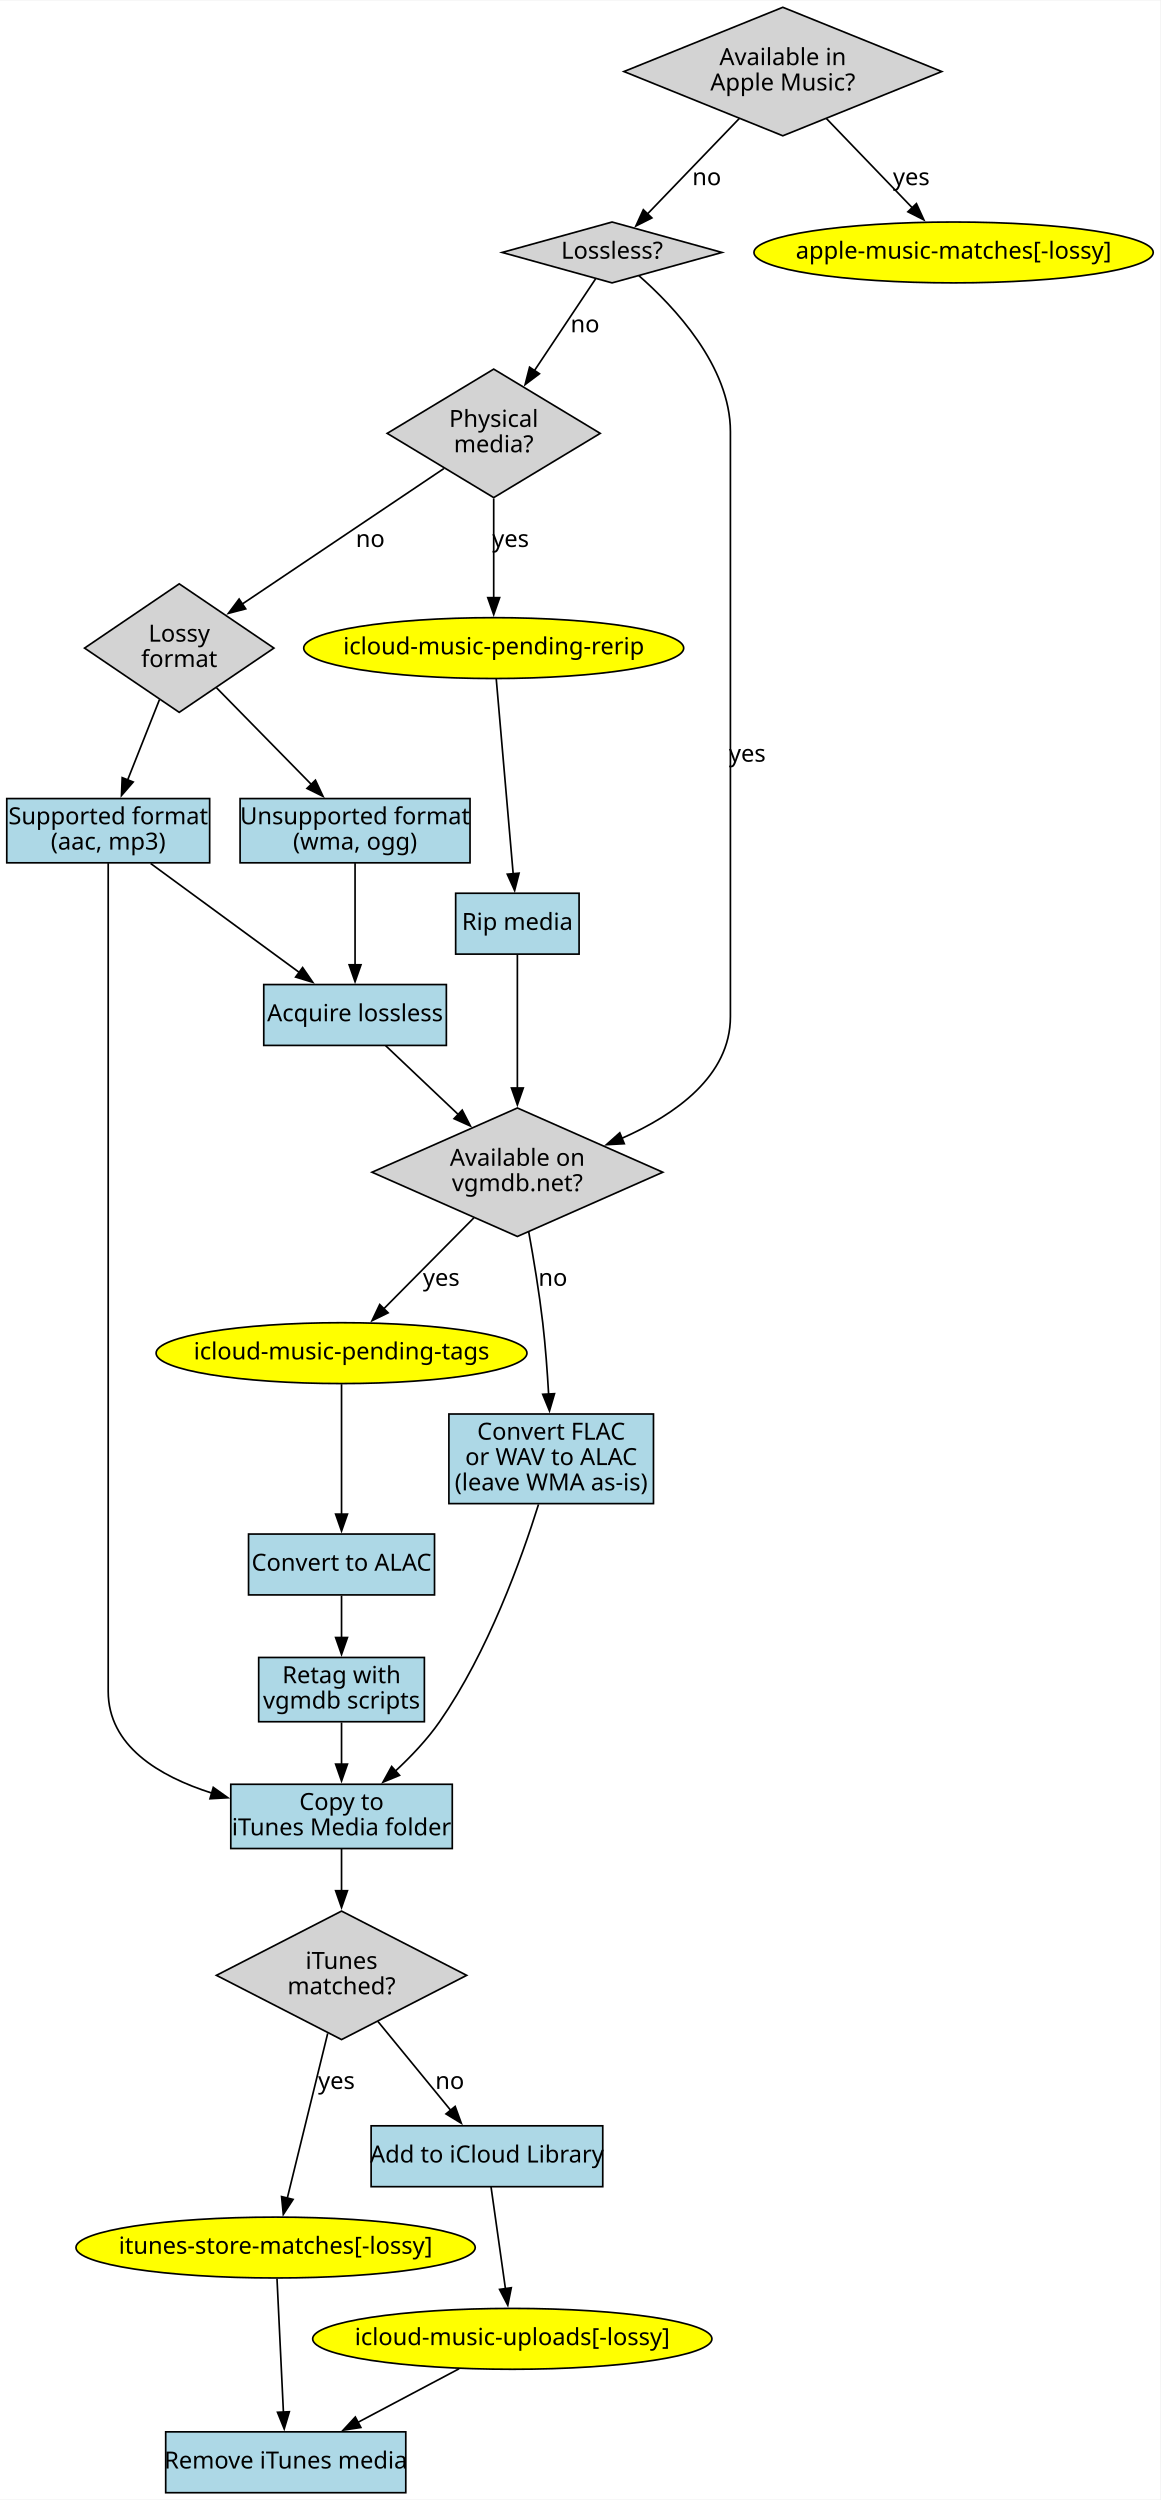
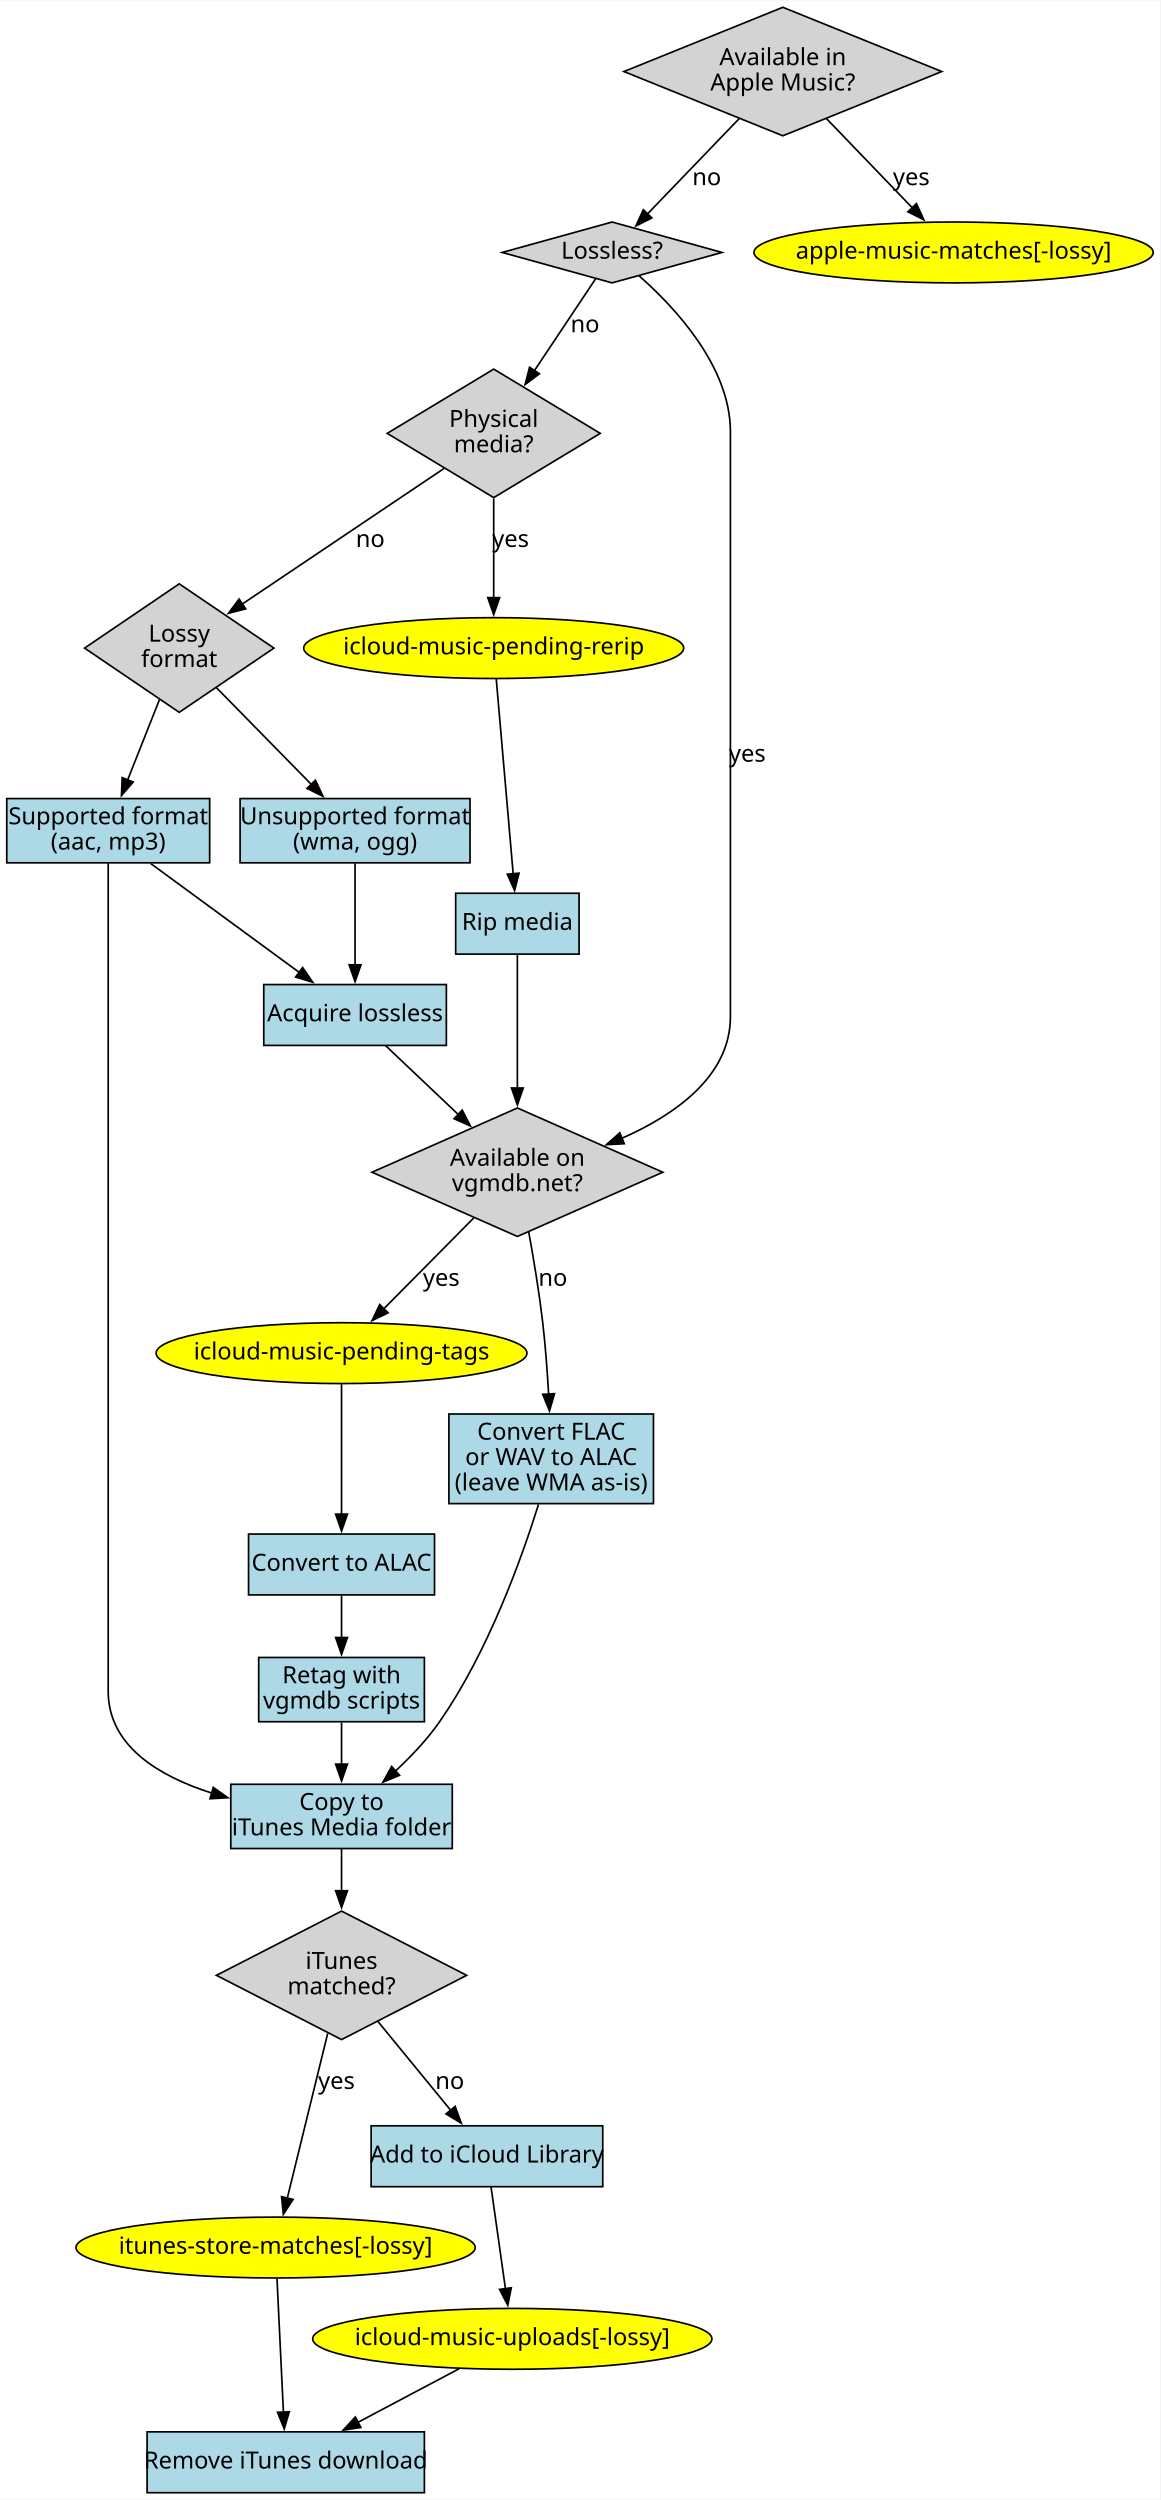
<svg xmlns="http://www.w3.org/2000/svg" width="686pt" height="1478pt" viewBox="0.00 0.00 686.29 1478.00">
  <g id="graph0" class="graph" transform="scale(1 1) rotate(0) translate(4 1474)">
    <polygon fill="white" stroke="none" points="-4,4 -4,-1474 682.29,-1474 682.29,4 -4,4" />
    <g id="node1" class="node">
      <polygon fill="lightgray" stroke="black" points="459,-1470 365,-1432 459,-1394 553,-1432 459,-1470" />
      <text text-anchor="middle" x="459" y="-1435.8" font-family="Calibri" font-size="14.00">Available in</text>
      <text text-anchor="middle" x="459" y="-1420.8" font-family="Calibri" font-size="14.00">Apple Music?</text>
    </g>
    <g id="node2" class="node">
      <polygon fill="lightgray" stroke="black" points="358,-1343 292.98,-1325 358,-1307 423.02,-1325 358,-1343" />
      <text text-anchor="middle" x="358" y="-1321.3" font-family="Calibri" font-size="14.00">Lossless?</text>
    </g>
    <g id="edge2" class="edge">
      <path fill="none" stroke="black" d="M433.25,-1404.23C416.33,-1386.64 394.48,-1363.93 378.69,-1347.51" />
      <polygon fill="black" stroke="black" points="381.55,-1345.43 372.09,-1340.65 376.5,-1350.28 381.55,-1345.43" />
      <text text-anchor="middle" x="414" y="-1364.8" font-family="Calibri" font-size="14.00">no</text>
    </g>
    <g id="node7" class="node">
      <ellipse fill="yellow" stroke="black" cx="560" cy="-1325" rx="118.08" ry="18" />
      <text text-anchor="middle" x="560" y="-1321.3" font-family="Calibri" font-size="14.00">apple-music-matches[-lossy]</text>
    </g>
    <g id="edge1" class="edge">
      <path fill="none" stroke="black" d="M484.75,-1404.23C500.48,-1387.88 520.46,-1367.11 535.88,-1351.08" />
      <polygon fill="black" stroke="black" points="538.02,-1353.9 542.43,-1344.27 532.97,-1349.05 538.02,-1353.9" />
      <text text-anchor="middle" x="535" y="-1364.8" font-family="Calibri" font-size="14.00">yes</text>
    </g>
    <g id="node3" class="node">
      <polygon fill="lightgray" stroke="black" points="302,-819 216,-781 302,-743 388,-781 302,-819" />
      <text text-anchor="middle" x="302" y="-784.8" font-family="Calibri" font-size="14.00">Available on</text>
      <text text-anchor="middle" x="302" y="-769.8" font-family="Calibri" font-size="14.00">vgmdb.net?</text>
    </g>
    <g id="edge3" class="edge">
      <path fill="none" stroke="black" d="M373.88,-1311.25C394.54,-1293.13 428,-1257.78 428,-1219 428,-1219 428,-1219 428,-873 428,-837.94 395.54,-815.03 363.57,-800.96" />
      <polygon fill="black" stroke="black" points="365.23,-797.86 354.65,-797.28 362.56,-804.33 365.23,-797.86" />
      <text text-anchor="middle" x="438" y="-1023.8" font-family="Calibri" font-size="14.00">yes</text>
    </g>
    <g id="node5" class="node">
      <polygon fill="lightgray" stroke="black" points="288,-1256 225,-1218 288,-1180 351,-1218 288,-1256" />
      <text text-anchor="middle" x="288" y="-1221.8" font-family="Calibri" font-size="14.00">Physical</text>
      <text text-anchor="middle" x="288" y="-1206.8" font-family="Calibri" font-size="14.00">media?</text>
    </g>
    <g id="edge16" class="edge">
      <path fill="none" stroke="black" d="M348.27,-1309.4C338.93,-1295.39 324.44,-1273.66 312.02,-1255.02" />
      <polygon fill="black" stroke="black" points="315.04,-1253.25 306.58,-1246.87 309.22,-1257.14 315.04,-1253.25" />
      <text text-anchor="middle" x="342" y="-1277.8" font-family="Calibri" font-size="14.00">no</text>
    </g>
    <g id="node10" class="node">
      <ellipse fill="yellow" stroke="black" cx="198" cy="-674" rx="109.68" ry="18" />
      <text text-anchor="middle" x="198" y="-670.3" font-family="Calibri" font-size="14.00">icloud-music-pending-tags</text>
    </g>
    <g id="edge4" class="edge">
      <path fill="none" stroke="black" d="M276.29,-754.04C260,-737.6 239.04,-716.44 222.91,-700.15" />
      <polygon fill="black" stroke="black" points="225.55,-697.84 216.03,-693.2 220.58,-702.77 225.55,-697.84" />
      <text text-anchor="middle" x="257" y="-713.8" font-family="Calibri" font-size="14.00">yes</text>
    </g>
    <g id="node16" class="node">
      <polygon fill="lightblue" stroke="black" points="382.5,-638 261.5,-638 261.5,-585 382.5,-585 382.5,-638" />
      <text text-anchor="middle" x="322" y="-622.8" font-family="Calibri" font-size="14.00">Convert FLAC</text>
      <text text-anchor="middle" x="322" y="-607.8" font-family="Calibri" font-size="14.00">or WAV to ALAC</text>
      <text text-anchor="middle" x="322" y="-592.8" font-family="Calibri" font-size="14.00">(leave WMA as-is)</text>
    </g>
    <g id="edge14" class="edge">
      <path fill="none" stroke="black" d="M308.69,-745.85C311.65,-729.6 314.92,-709.86 317,-692 318.61,-678.19 319.72,-662.96 320.49,-649.56" />
      <polygon fill="black" stroke="black" points="323.97,-650.02 320.99,-639.85 316.98,-649.66 323.97,-650.02" />
      <text text-anchor="middle" x="323" y="-713.8" font-family="Calibri" font-size="14.00">no</text>
    </g>
    <g id="node4" class="node">
      <polygon fill="lightgray" stroke="black" points="198,-344 124,-306 198,-268 272,-306 198,-344" />
      <text text-anchor="middle" x="198" y="-309.8" font-family="Calibri" font-size="14.00">iTunes</text>
      <text text-anchor="middle" x="198" y="-294.8" font-family="Calibri" font-size="14.00">matched?</text>
    </g>
    <g id="node8" class="node">
      <ellipse fill="yellow" stroke="black" cx="159" cy="-145" rx="118.08" ry="18" />
      <text text-anchor="middle" x="159" y="-141.3" font-family="Calibri" font-size="14.00">itunes-store-matches[-lossy]</text>
    </g>
    <g id="edge9" class="edge">
      <path fill="none" stroke="black" d="M189.82,-271.67C182.74,-242.79 172.61,-201.49 165.92,-174.22" />
      <polygon fill="black" stroke="black" points="169.34,-173.47 163.56,-164.59 162.54,-175.14 169.34,-173.47" />
      <text text-anchor="middle" x="195" y="-238.8" font-family="Calibri" font-size="14.00">yes</text>
    </g>
    <g id="node20" class="node">
      <polygon fill="lightblue" stroke="black" points="352.5,-217 215.5,-217 215.5,-181 352.5,-181 352.5,-217" />
      <text text-anchor="middle" x="284" y="-195.3" font-family="Calibri" font-size="14.00">Add to iCloud Library</text>
    </g>
    <g id="edge10" class="edge">
      <path fill="none" stroke="black" d="M219.48,-278.77C232.62,-262.73 249.38,-242.27 262.52,-226.23" />
      <polygon fill="black" stroke="black" points="265.2,-228.48 268.83,-218.53 259.78,-224.04 265.2,-228.48" />
      <text text-anchor="middle" x="262" y="-238.8" font-family="Calibri" font-size="14.00">no</text>
    </g>
    <g id="node6" class="node">
      <polygon fill="lightgray" stroke="black" points="102,-1129 46,-1091 102,-1053 158,-1091 102,-1129" />
      <text text-anchor="middle" x="102" y="-1094.8" font-family="Calibri" font-size="14.00">Lossy</text>
      <text text-anchor="middle" x="102" y="-1079.8" font-family="Calibri" font-size="14.00">format</text>
    </g>
    <g id="edge20" class="edge">
      <path fill="none" stroke="black" d="M258.53,-1197.19C226.22,-1175.48 174.33,-1140.61 139.24,-1117.03" />
      <polygon fill="black" stroke="black" points="141.32,-1114.21 131.07,-1111.54 137.42,-1120.02 141.32,-1114.21" />
      <text text-anchor="middle" x="215" y="-1150.8" font-family="Calibri" font-size="14.00">no</text>
    </g>
    <g id="node9" class="node">
      <ellipse fill="yellow" stroke="black" cx="288" cy="-1091" rx="112.38" ry="18" />
      <text text-anchor="middle" x="288" y="-1087.3" font-family="Calibri" font-size="14.00">icloud-music-pending-rerip</text>
    </g>
    <g id="edge17" class="edge">
      <path fill="none" stroke="black" d="M288,-1179.5C288,-1160.66 288,-1138.19 288,-1120.74" />
      <polygon fill="black" stroke="black" points="291.5,-1120.82 288,-1110.82 284.5,-1120.82 291.5,-1120.82" />
      <text text-anchor="middle" x="298" y="-1150.8" font-family="Calibri" font-size="14.00">yes</text>
    </g>
    <g id="node13" class="node">
      <polygon fill="lightblue" stroke="black" points="120,-1002 0,-1002 0,-964 120,-964 120,-1002" />
      <text text-anchor="middle" x="60" y="-986.8" font-family="Calibri" font-size="14.00">Supported format</text>
      <text text-anchor="middle" x="60" y="-971.8" font-family="Calibri" font-size="14.00">(aac, mp3)</text>
    </g>
    <g id="edge21" class="edge">
      <path fill="none" stroke="black" d="M90.3,-1060.47C84.42,-1045.63 77.32,-1027.72 71.47,-1012.96" />
      <polygon fill="black" stroke="black" points="74.78,-1011.8 67.84,-1003.8 68.27,-1014.38 74.78,-1011.8" />
    </g>
    <g id="node14" class="node">
      <polygon fill="lightblue" stroke="black" points="274,-1002 138,-1002 138,-964 274,-964 274,-1002" />
      <text text-anchor="middle" x="206" y="-986.8" font-family="Calibri" font-size="14.00">Unsupported format</text>
      <text text-anchor="middle" x="206" y="-971.8" font-family="Calibri" font-size="14.00">(wma, ogg)</text>
    </g>
    <g id="edge24" class="edge">
      <path fill="none" stroke="black" d="M124.06,-1067.52C140.45,-1050.81 162.88,-1027.95 180.12,-1010.38" />
      <polygon fill="black" stroke="black" points="182.56,-1012.89 187.06,-1003.3 177.56,-1007.99 182.56,-1012.89" />
    </g>
    <g id="node21" class="node">
-       <polygon fill="lightblue" stroke="black" points="236,-36 94,-36 94,0 236,0 236,-36" />
-       <text text-anchor="middle" x="165" y="-14.3" font-family="Calibri" font-size="14.00">Remove iTunes media</text>
+       <polygon fill="lightblue" stroke="black" points="247,-36 83,-36 83,0 247,0 247,-36" />
+       <text text-anchor="middle" x="165" y="-14.3" font-family="Calibri" font-size="14.00">Remove iTunes download</text>
    </g>
    <g id="edge13" class="edge">
      <path fill="none" stroke="black" d="M159.83,-126.62C160.81,-106.19 162.46,-71.99 163.63,-47.62" />
      <polygon fill="black" stroke="black" points="167.12,-47.9 164.1,-37.74 160.12,-47.57 167.12,-47.9" />
    </g>
    <g id="node12" class="node">
      <polygon fill="lightblue" stroke="black" points="338.5,-946 265.5,-946 265.5,-910 338.5,-910 338.5,-946" />
      <text text-anchor="middle" x="302" y="-924.3" font-family="Calibri" font-size="14.00">Rip media</text>
    </g>
    <g id="edge18" class="edge">
      <path fill="none" stroke="black" d="M289.5,-1072.77C291.9,-1045.17 296.63,-990.77 299.53,-957.37" />
      <polygon fill="black" stroke="black" points="303,-957.88 300.38,-947.61 296.03,-957.27 303,-957.88" />
    </g>
    <g id="node17" class="node">
      <polygon fill="lightblue" stroke="black" points="253,-567 143,-567 143,-531 253,-531 253,-567" />
      <text text-anchor="middle" x="198" y="-545.3" font-family="Calibri" font-size="14.00">Convert to ALAC</text>
    </g>
    <g id="edge5" class="edge">
      <path fill="none" stroke="black" d="M198,-655.64C198,-635.68 198,-602.6 198,-578.77" />
      <polygon fill="black" stroke="black" points="201.5,-578.79 198,-568.79 194.5,-578.79 201.5,-578.79" />
    </g>
    <g id="node11" class="node">
      <ellipse fill="yellow" stroke="black" cx="299" cy="-91" rx="118.08" ry="18" />
      <text text-anchor="middle" x="299" y="-87.3" font-family="Calibri" font-size="14.00">icloud-music-uploads[-lossy]</text>
    </g>
    <g id="edge12" class="edge">
      <path fill="none" stroke="black" d="M267.58,-73.35C249.75,-63.9 227.17,-51.94 207.74,-41.65" />
      <polygon fill="black" stroke="black" points="209.43,-38.58 198.96,-36.99 206.15,-44.77 209.43,-38.58" />
    </g>
    <g id="edge19" class="edge">
      <path fill="none" stroke="black" d="M302,-909.51C302,-890.07 302,-857.82 302,-830.62" />
      <polygon fill="black" stroke="black" points="305.5,-830.84 302,-820.84 298.5,-830.84 305.5,-830.84" />
    </g>
    <g id="node15" class="node">
      <polygon fill="lightblue" stroke="black" points="260,-892 152,-892 152,-856 260,-856 260,-892" />
      <text text-anchor="middle" x="206" y="-870.3" font-family="Calibri" font-size="14.00">Acquire lossless</text>
    </g>
    <g id="edge23" class="edge">
      <path fill="none" stroke="black" d="M85.1,-963.61C109.46,-945.75 146.56,-918.56 173.23,-899.01" />
      <polygon fill="black" stroke="black" points="174.98,-902.07 180.98,-893.34 170.84,-896.43 174.98,-902.07" />
    </g>
    <g id="node19" class="node">
      <polygon fill="lightblue" stroke="black" points="263.5,-419 132.5,-419 132.5,-381 263.5,-381 263.5,-419" />
      <text text-anchor="middle" x="198" y="-403.8" font-family="Calibri" font-size="14.00">Copy to</text>
      <text text-anchor="middle" x="198" y="-388.8" font-family="Calibri" font-size="14.00">iTunes Media folder</text>
    </g>
    <g id="edge22" class="edge">
      <path fill="none" stroke="black" d="M60,-963.82C60,-942.54 60,-906.21 60,-875 60,-875 60,-875 60,-474 60,-441.86 89.62,-423.83 121.41,-413.74" />
      <polygon fill="black" stroke="black" points="122.14,-417.17 130.78,-411.03 120.2,-410.44 122.14,-417.17" />
    </g>
    <g id="edge25" class="edge">
      <path fill="none" stroke="black" d="M206,-963.85C206,-947.34 206,-922.69 206,-903.55" />
      <polygon fill="black" stroke="black" points="209.5,-903.69 206,-893.69 202.5,-903.69 209.5,-903.69" />
    </g>
    <g id="edge26" class="edge">
      <path fill="none" stroke="black" d="M224.06,-855.88C236.13,-844.44 252.42,-829 266.99,-815.19" />
      <polygon fill="black" stroke="black" points="269.37,-817.75 274.22,-808.34 264.55,-812.67 269.37,-817.75" />
    </g>
    <g id="edge15" class="edge">
      <path fill="none" stroke="black" d="M314.51,-584.54C304.48,-552.45 284.57,-497.06 256,-456 248.66,-445.45 239.03,-435.33 229.74,-426.71" />
      <polygon fill="black" stroke="black" points="232.3,-424.3 222.51,-420.26 227.64,-429.53 232.3,-424.3" />
    </g>
    <g id="node18" class="node">
      <polygon fill="lightblue" stroke="black" points="247,-494 149,-494 149,-456 247,-456 247,-494" />
      <text text-anchor="middle" x="198" y="-478.8" font-family="Calibri" font-size="14.00">Retag with</text>
      <text text-anchor="middle" x="198" y="-463.8" font-family="Calibri" font-size="14.00">vgmdb scripts</text>
    </g>
    <g id="edge6" class="edge">
      <path fill="none" stroke="black" d="M198,-530.57C198,-523.1 198,-514.17 198,-505.71" />
      <polygon fill="black" stroke="black" points="201.5,-505.79 198,-495.79 194.5,-505.79 201.5,-505.79" />
    </g>
    <g id="edge7" class="edge">
      <path fill="none" stroke="black" d="M198,-455.58C198,-448.06 198,-439.17 198,-430.77" />
      <polygon fill="black" stroke="black" points="201.5,-430.93 198,-420.93 194.5,-430.93 201.5,-430.93" />
    </g>
    <g id="edge8" class="edge">
      <path fill="none" stroke="black" d="M198,-380.82C198,-373.53 198,-364.75 198,-355.82" />
      <polygon fill="black" stroke="black" points="201.5,-356.06 198,-346.06 194.5,-356.06 201.5,-356.06" />
    </g>
    <g id="edge11" class="edge">
      <path fill="none" stroke="black" d="M286.41,-180.97C288.71,-164.69 292.23,-139.82 294.96,-120.52" />
      <polygon fill="black" stroke="black" points="298.4,-121.23 296.33,-110.84 291.47,-120.25 298.4,-121.23" />
    </g>
  </g>
</svg>
